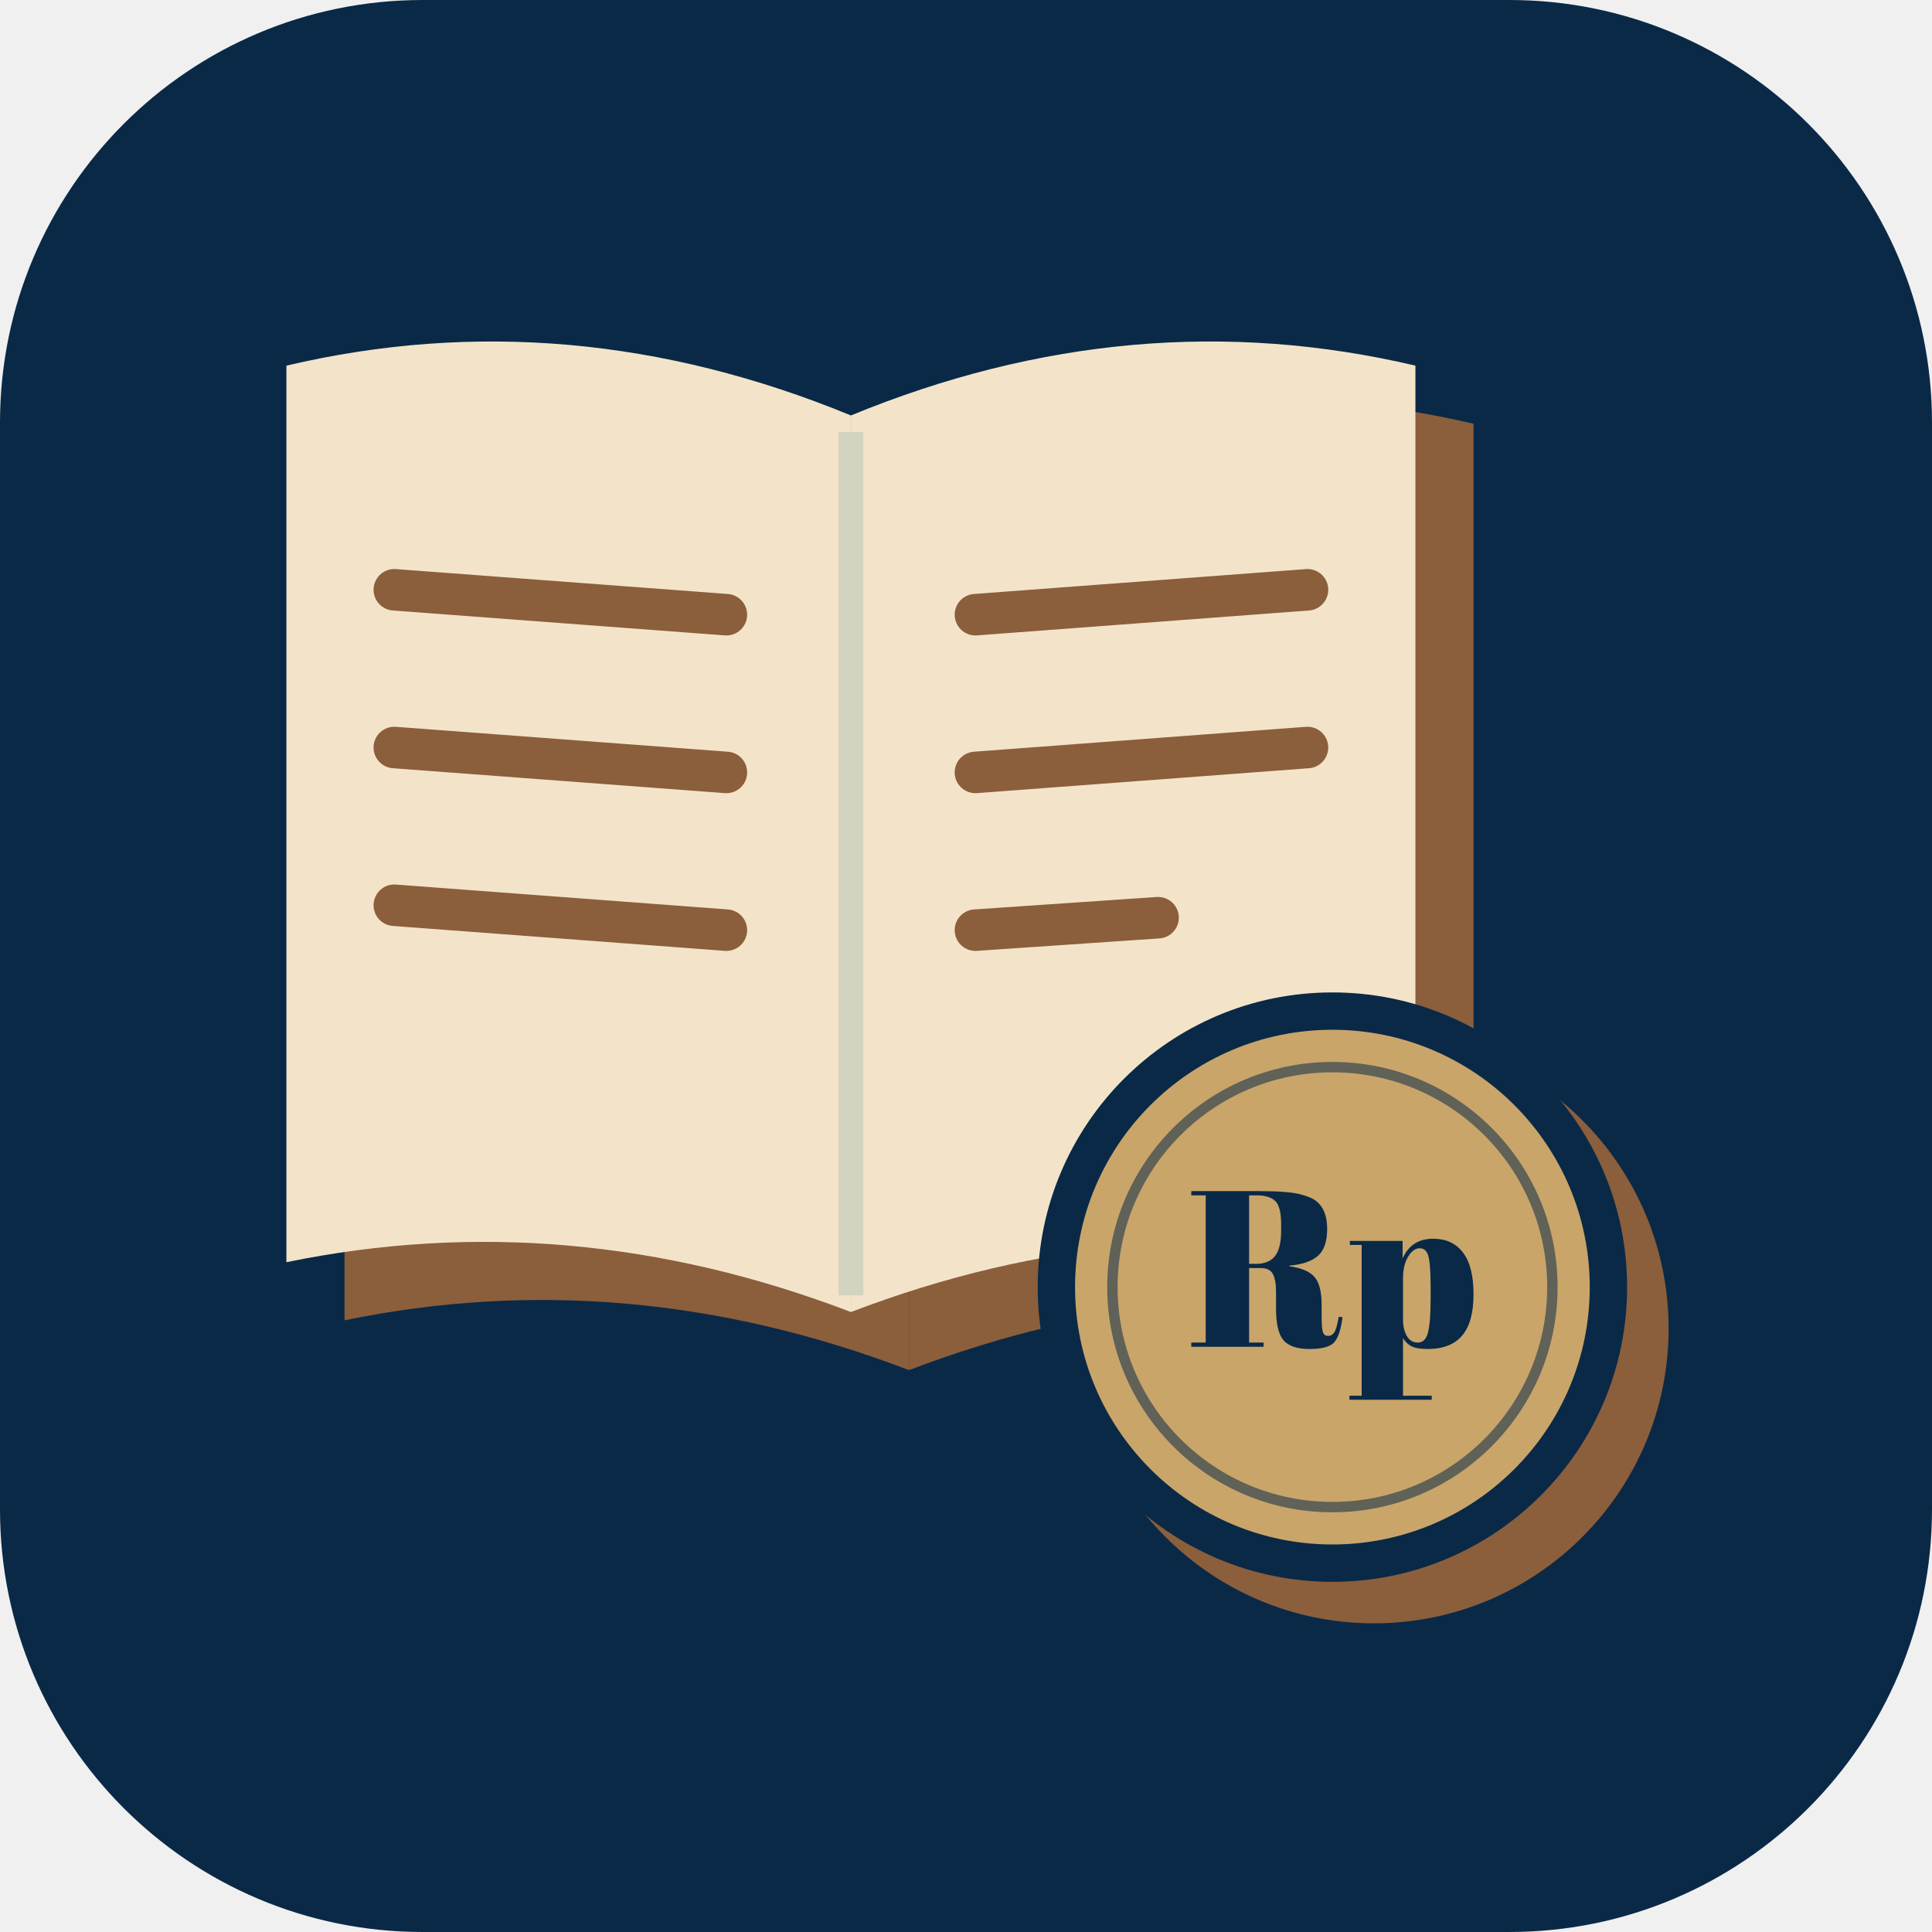
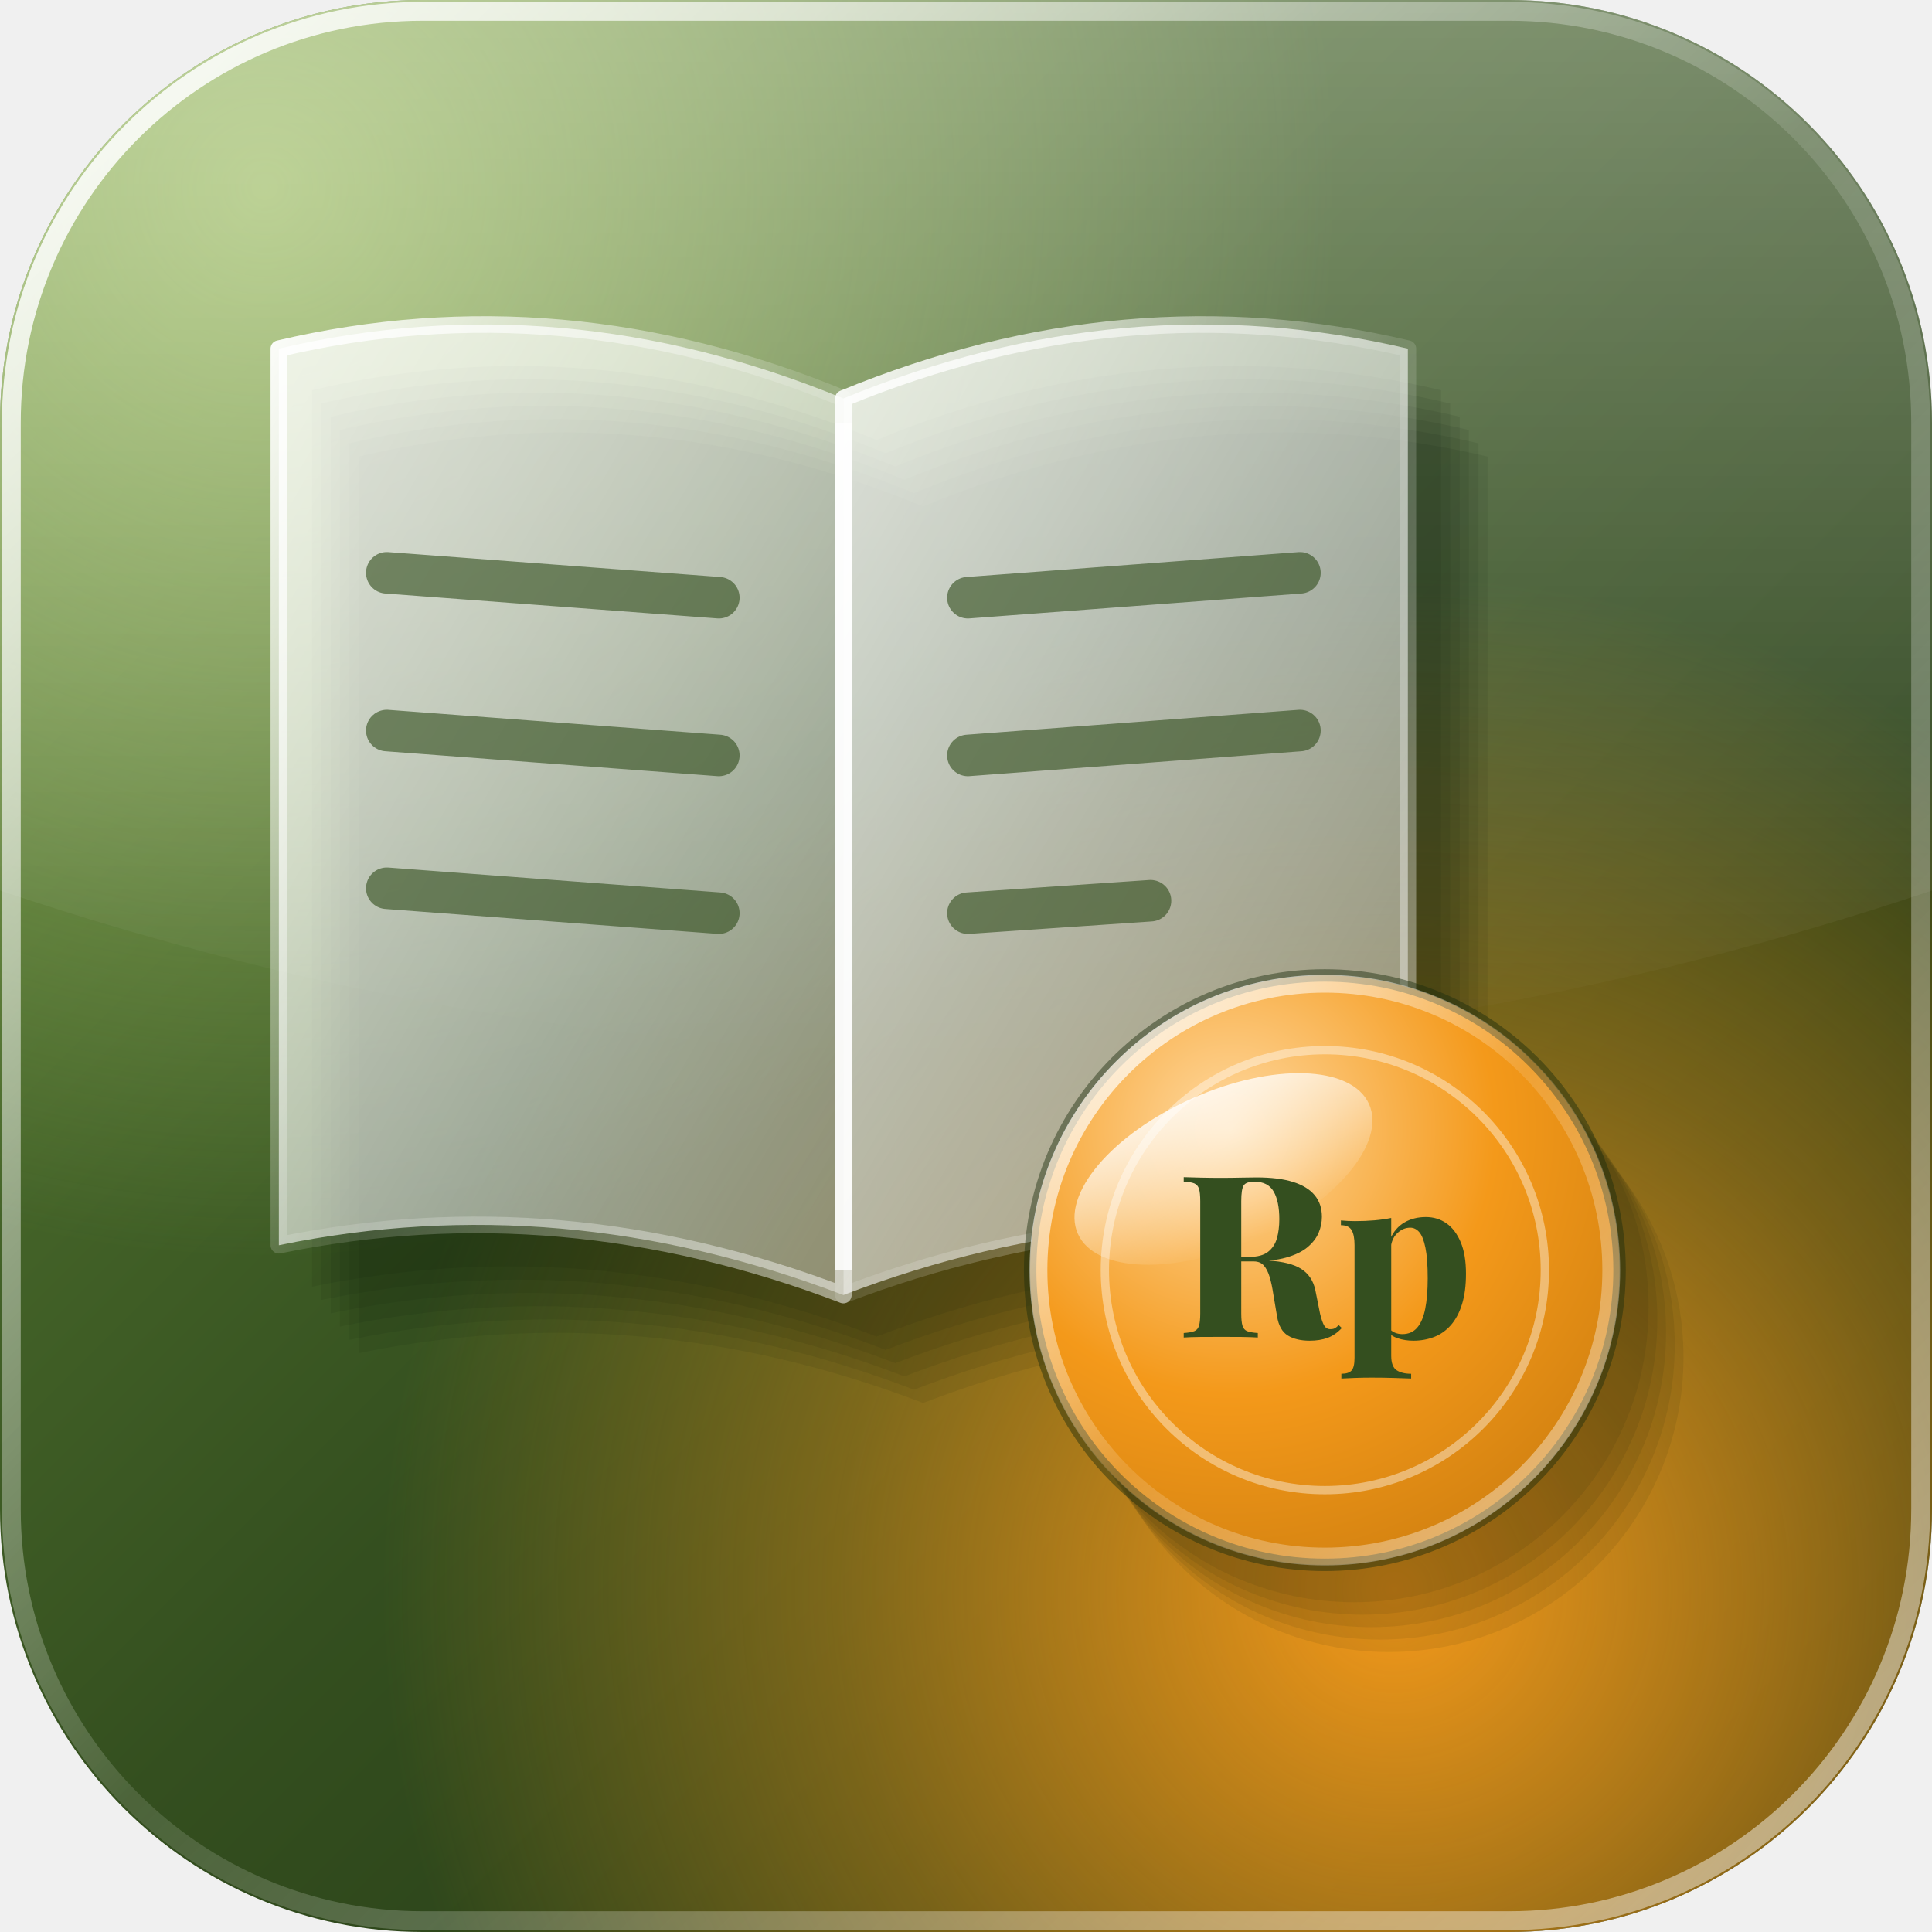
<svg xmlns="http://www.w3.org/2000/svg" viewBox="0 0 512 512" width="512" height="512">
-   <rect width="512" height="512" rx="112" fill="#0A2947" />
-   <g transform="translate(225.5 213.5) scale(1.1) translate(-256 -256)">
-     <g transform="translate(14 14)" fill="#8B5E3C">
+   <defs>
+     <linearGradient id="bg" x1="0" y1="0" x2="1" y2="1">
+       <stop offset="0" stop-color="#5E8537" />
+       <stop offset=".5" stop-color="#344F1F" />
+       <stop offset="1" stop-color="#1B2D0F" />
+     </linearGradient>
+     <radialGradient id="gO" cx=".72" cy=".82" r=".52">
+       <stop offset="0" stop-color="#F4991A" stop-opacity="1" />
+       <stop offset=".55" stop-color="#F4991A" stop-opacity=".4" />
+       <stop offset="1" stop-color="#F4991A" stop-opacity="0" />
+     </radialGradient>
+     <radialGradient id="gL" cx=".14" cy=".1" r=".55">
+       <stop offset="0" stop-color="#C4DE86" stop-opacity=".7" />
+       <stop offset="1" stop-color="#C4DE86" stop-opacity="0" />
+     </radialGradient>
+     <linearGradient id="sheen" x1="0" y1="0" x2="0" y2="1">
+       <stop offset="0" stop-color="#fff" stop-opacity=".34" />
+       <stop offset="1" stop-color="#fff" stop-opacity="0" />
+     </linearGradient>
+     <linearGradient id="rim" x1="0" y1="0" x2="1" y2="1">
+       <stop offset="0" stop-color="#fff" stop-opacity=".95" />
+       <stop offset=".5" stop-color="#fff" stop-opacity=".12" />
+       <stop offset="1" stop-color="#fff" stop-opacity=".5" />
+     </linearGradient>
+     <linearGradient id="pane" x1="0" y1="0" x2="1" y2="1">
+       <stop offset="0" stop-color="#fff" stop-opacity=".80" />
+       <stop offset="1" stop-color="#fff" stop-opacity=".40" />
+     </linearGradient>
+     <radialGradient id="coin" cx=".34" cy=".26" r=".9">
+       <stop offset="0" stop-color="#FFD9A0" />
+       <stop offset=".5" stop-color="#F4991A" />
+       <stop offset="1" stop-color="#C97B0E" />
+     </radialGradient>
+     <linearGradient id="spec" x1="0" y1="0" x2="0" y2="1">
+       <stop offset="0" stop-color="#fff" stop-opacity=".8" />
+       <stop offset="1" stop-color="#fff" stop-opacity="0" />
+     </linearGradient>
+     <clipPath id="tile">
+       <rect width="512" height="512" rx="112" />
+     </clipPath>
+   </defs>
+   <g clip-path="url(#tile)">
+     <rect width="512" height="512" fill="url(#bg)" />
+     <rect width="512" height="512" fill="url(#gL)" />
+     <rect width="512" height="512" fill="url(#gO)" />
+     <path d="M0 0 H512 V236 Q256 322 0 236 Z" fill="url(#sheen)" />
+   </g>
+   <rect x="3" y="3" width="506" height="506" rx="109" fill="none" stroke="url(#rim)" stroke-width="5" />
+   <g transform="translate(223.5 209.0) scale(1.1) translate(-256 -256)">
+     <g transform="translate(8.0 10.0)" fill="#08130A" fill-opacity="0.075">
      <path d="M120 150 Q188 134 256 162 L256 378 Q188 352 120 366 Z" />
      <path d="M256 162 Q324 134 392 150 L392 366 Q324 352 256 378 Z" />
    </g>
-     <path d="M120 150 Q188 134 256 162 L256 378 Q188 352 120 366 Z" fill="#F3E4C9" />
-     <path d="M256 162 Q324 134 392 150 L392 366 Q324 352 256 378 Z" fill="#F3E4C9" />
-     <path d="M256 166 L256 374" stroke="#D3D4C0" stroke-width="6" fill="none" />
-     <g stroke="#8B5E3C" stroke-width="10" stroke-linecap="round" fill="none">
+     <g transform="translate(10.2 13.2)" fill="#08130A" fill-opacity="0.075">
+       <path d="M120 150 Q188 134 256 162 L256 378 Q188 352 120 366 Z" />
+       <path d="M256 162 Q324 134 392 150 L392 366 Q324 352 256 378 Z" />
+     </g>
+     <g transform="translate(12.5 16.4)" fill="#08130A" fill-opacity="0.075">
+       <path d="M120 150 Q188 134 256 162 L256 378 Q188 352 120 366 Z" />
+       <path d="M256 162 Q324 134 392 150 L392 366 Q324 352 256 378 Z" />
+     </g>
+     <g transform="translate(14.7 19.6)" fill="#08130A" fill-opacity="0.075">
+       <path d="M120 150 Q188 134 256 162 L256 378 Q188 352 120 366 Z" />
+       <path d="M256 162 Q324 134 392 150 L392 366 Q324 352 256 378 Z" />
+     </g>
+     <g transform="translate(17.0 22.8)" fill="#08130A" fill-opacity="0.075">
+       <path d="M120 150 Q188 134 256 162 L256 378 Q188 352 120 366 Z" />
+       <path d="M256 162 Q324 134 392 150 L392 366 Q324 352 256 378 Z" />
+     </g>
+     <g transform="translate(19.2 26.0)" fill="#08130A" fill-opacity="0.075">
+       <path d="M120 150 Q188 134 256 162 L256 378 Q188 352 120 366 Z" />
+       <path d="M256 162 Q324 134 392 150 L392 366 Q324 352 256 378 Z" />
+     </g>
+     <g fill="url(#pane)" stroke="url(#rim)" stroke-width="4" stroke-linejoin="round">
+       <path d="M120 150 Q188 134 256 162 L256 378 Q188 352 120 366 Z" />
+       <path d="M256 162 Q324 134 392 150 L392 366 Q324 352 256 378 Z" />
+     </g>
+     <path d="M256 168 L256 372" stroke="#fff" stroke-opacity=".85" stroke-width="4" />
+     <g stroke="#344F1F" stroke-opacity=".62" stroke-width="10" stroke-linecap="round" fill="none">
      <path d="M146 204 L226 210" />
      <path d="M146 242 L226 248" />
      <path d="M146 280 L226 286" />
      <path d="M286 210 L366 204" />
      <path d="M286 248 L366 242" />
      <path d="M286 286 L330 283" />
    </g>
-     <circle cx="382" cy="382" r="71" fill="#8B5E3C" />
-     <circle cx="372" cy="372" r="71" fill="#0A2947" />
-     <circle cx="372" cy="372" r="62" fill="#C9A56A" />
-     <circle cx="372" cy="372" r="53" fill="none" stroke="#0A2947" stroke-width="2.5" opacity=".55" />
-     <path d="M354.77 367.41H351.93V385.36H355.42V386.38H338.00V385.36H341.48V349.89H338.00V348.87H354.18Q361.15 348.87 364.07 349.59Q366.99 350.32 368.17 351.33Q370.74 353.42 370.74 357.98Q370.74 362.53 368.49 364.49Q366.24 366.44 361.63 366.82V366.98Q365.97 367.57 367.69 369.55Q369.40 371.54 369.40 376.20V379.04Q369.40 381.82 369.70 382.79Q369.99 383.75 370.96 383.75Q371.92 383.75 372.48 382.87Q373.04 381.98 373.53 379.14L374.44 379.25Q373.85 383.81 372.38 385.36Q370.90 386.91 366.51 386.91Q362.11 386.91 360.26 384.85Q358.42 382.79 358.42 377.11V373.20Q358.42 370.20 357.64 368.80Q356.86 367.41 354.77 367.41ZM351.93 349.89V366.39H353.65Q356.70 366.39 358.17 364.52Q359.65 362.64 359.65 358.41V356.85Q359.65 352.62 358.23 351.25Q356.81 349.89 353.70 349.89ZM389.01 370.03V379.84Q389.01 382.14 389.92 383.75Q390.84 385.36 392.60 385.36Q394.37 385.36 395.01 383.00Q395.66 380.64 395.66 374.75V371.96Q395.66 366.44 395.12 364.54Q394.59 362.64 393.03 362.64Q391.48 362.64 390.25 364.65Q389.01 366.66 389.01 370.03ZM388.91 360.87V365.10Q391.00 360.34 396.30 360.34Q400.91 360.34 403.45 363.66Q406.00 366.98 406.00 373.73Q406.00 380.48 403.24 383.70Q400.48 386.91 394.96 386.91Q392.39 386.91 391.10 386.27Q389.82 385.63 389.01 384.29V398.17H395.93V399.13H376.10V398.17H379.05V361.84H376.21V360.87Z" fill="#0A2947" />
+     <g transform="translate(7.0 9.0)" fill="#08130A" fill-opacity="0.075">
+       <circle cx="372" cy="372" r="71" />
+     </g>
+     <g transform="translate(9.1 12.0)" fill="#08130A" fill-opacity="0.075">
+       <circle cx="372" cy="372" r="71" />
+     </g>
+     <g transform="translate(11.2 15.0)" fill="#08130A" fill-opacity="0.075">
+       <circle cx="372" cy="372" r="71" />
+     </g>
+     <g transform="translate(13.3 18.0)" fill="#08130A" fill-opacity="0.075">
+       <circle cx="372" cy="372" r="71" />
+     </g>
+     <g transform="translate(15.4 21.0)" fill="#08130A" fill-opacity="0.075">
+       <circle cx="372" cy="372" r="71" />
+     </g>
+     <clipPath id="cc62">
+       <circle cx="372" cy="372" r="66" />
+     </clipPath>
+     <circle cx="372" cy="372" r="71" fill="url(#coin)" stroke="#1B2D0F" stroke-opacity=".45" stroke-width="3" />
+     <circle cx="372" cy="372" r="69" fill="none" stroke="url(#rim)" stroke-width="4.3" />
+     <circle cx="372" cy="372" r="53.0" fill="none" stroke="#fff" stroke-opacity=".4" stroke-width="2" />
+     <ellipse cx="359.6" cy="339.8" rx="38.4" ry="18.6" fill="url(#spec)" clip-path="url(#cc62)" transform="rotate(-24 372 372)" />
+     <path d="M338.00 349.60Q339.47 349.66 341.93 349.71Q344.39 349.77 346.84 349.77Q349.52 349.77 352.00 349.71Q354.48 349.66 355.52 349.66Q360.87 349.66 364.33 350.75Q367.80 351.84 369.54 353.94Q371.29 356.04 371.29 359.15Q371.29 361.12 370.50 363.00Q369.71 364.88 367.83 366.47Q365.94 368.05 362.64 368.98Q359.34 369.90 354.32 369.90H349.08V368.81H353.77Q356.77 368.81 358.33 367.58Q359.88 366.36 360.46 364.31Q361.03 362.26 361.03 359.75Q361.03 355.44 359.67 353.07Q358.30 350.69 355.03 350.69Q353.01 350.69 352.43 351.62Q351.86 352.55 351.86 355.39V382.46Q351.86 384.42 352.16 385.40Q352.46 386.38 353.31 386.71Q354.15 387.04 355.85 387.15V388.24Q354.32 388.13 351.94 388.10Q349.57 388.08 347.17 388.08Q344.39 388.08 341.93 388.10Q339.47 388.13 338.00 388.24V387.15Q339.69 387.04 340.54 386.71Q341.38 386.38 341.68 385.40Q341.98 384.42 341.98 382.46V355.39Q341.98 353.37 341.68 352.41Q341.38 351.46 340.54 351.10Q339.69 350.75 338.00 350.69ZM348.86 368.98Q350.99 369.03 352.74 369.19Q354.48 369.36 355.87 369.49Q357.26 369.63 358.30 369.69Q363.70 370.01 366.35 371.73Q369.00 373.45 369.71 376.83L370.85 382.51Q371.35 384.58 371.89 385.43Q372.44 386.28 373.42 386.22Q374.02 386.22 374.46 385.98Q374.89 385.73 375.33 385.24L376.09 385.95Q374.51 387.64 372.65 388.32Q370.80 389.00 368.34 389.00Q365.12 389.00 363.08 387.75Q361.03 386.49 360.48 383.11L359.56 377.65Q359.23 375.42 358.71 373.67Q358.19 371.92 357.32 370.91Q356.45 369.90 354.86 369.90H348.97ZM387.99 359.43V392.61Q387.99 395.23 389.27 396.10Q390.56 396.97 392.79 396.97V398.12Q391.32 398.06 388.70 397.98Q386.08 397.90 383.19 397.90Q381.11 397.90 379.07 397.98Q377.02 398.06 375.98 398.12V396.97Q377.73 396.97 378.44 396.18Q379.15 395.39 379.15 393.15V365.97Q379.15 363.52 378.44 362.34Q377.73 361.17 375.87 361.17V360.03Q377.62 360.19 379.26 360.19Q381.77 360.19 383.95 360.00Q386.13 359.81 387.99 359.43ZM396.34 359.21Q399.12 359.21 401.28 360.71Q403.43 362.21 404.72 365.24Q406.00 368.27 406.00 372.85Q406.00 377.16 405.04 380.22Q404.09 383.27 402.37 385.24Q400.65 387.20 398.33 388.10Q396.01 389.00 393.34 389.00Q391.32 389.00 389.60 388.43Q387.88 387.86 386.90 386.60L387.44 385.89Q387.94 386.66 388.81 387.04Q389.68 387.42 390.66 387.42Q392.90 387.42 394.24 385.87Q395.58 384.31 396.18 381.31Q396.78 378.31 396.78 374.00Q396.78 369.25 396.23 366.60Q395.69 363.95 394.76 362.86Q393.83 361.77 392.57 361.77Q390.83 361.77 389.44 363.11Q388.04 364.45 387.88 366.74L387.77 364.45Q388.92 361.83 391.16 360.52Q393.39 359.21 396.34 359.21Z" fill="#344F1F" />
  </g>
</svg>
